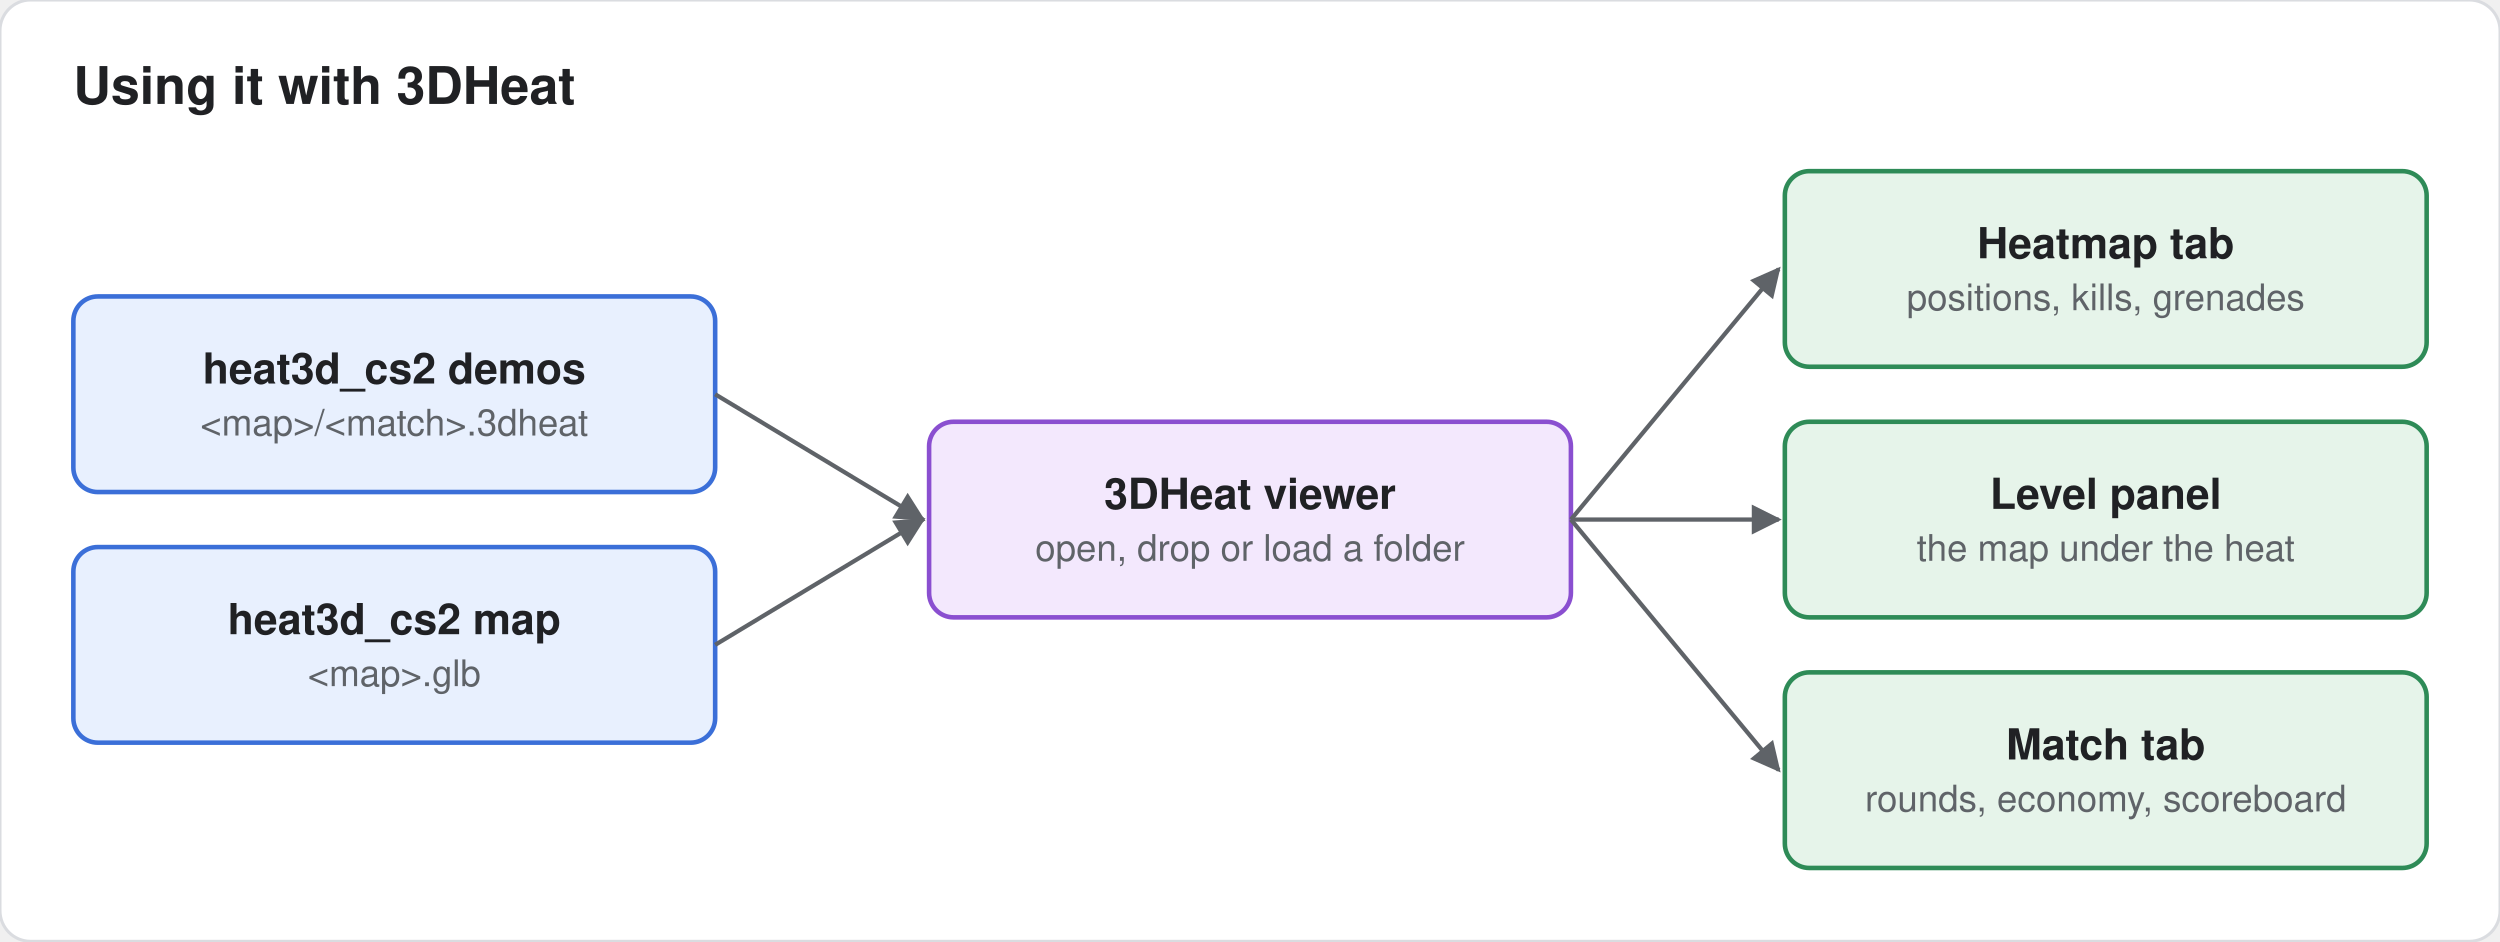
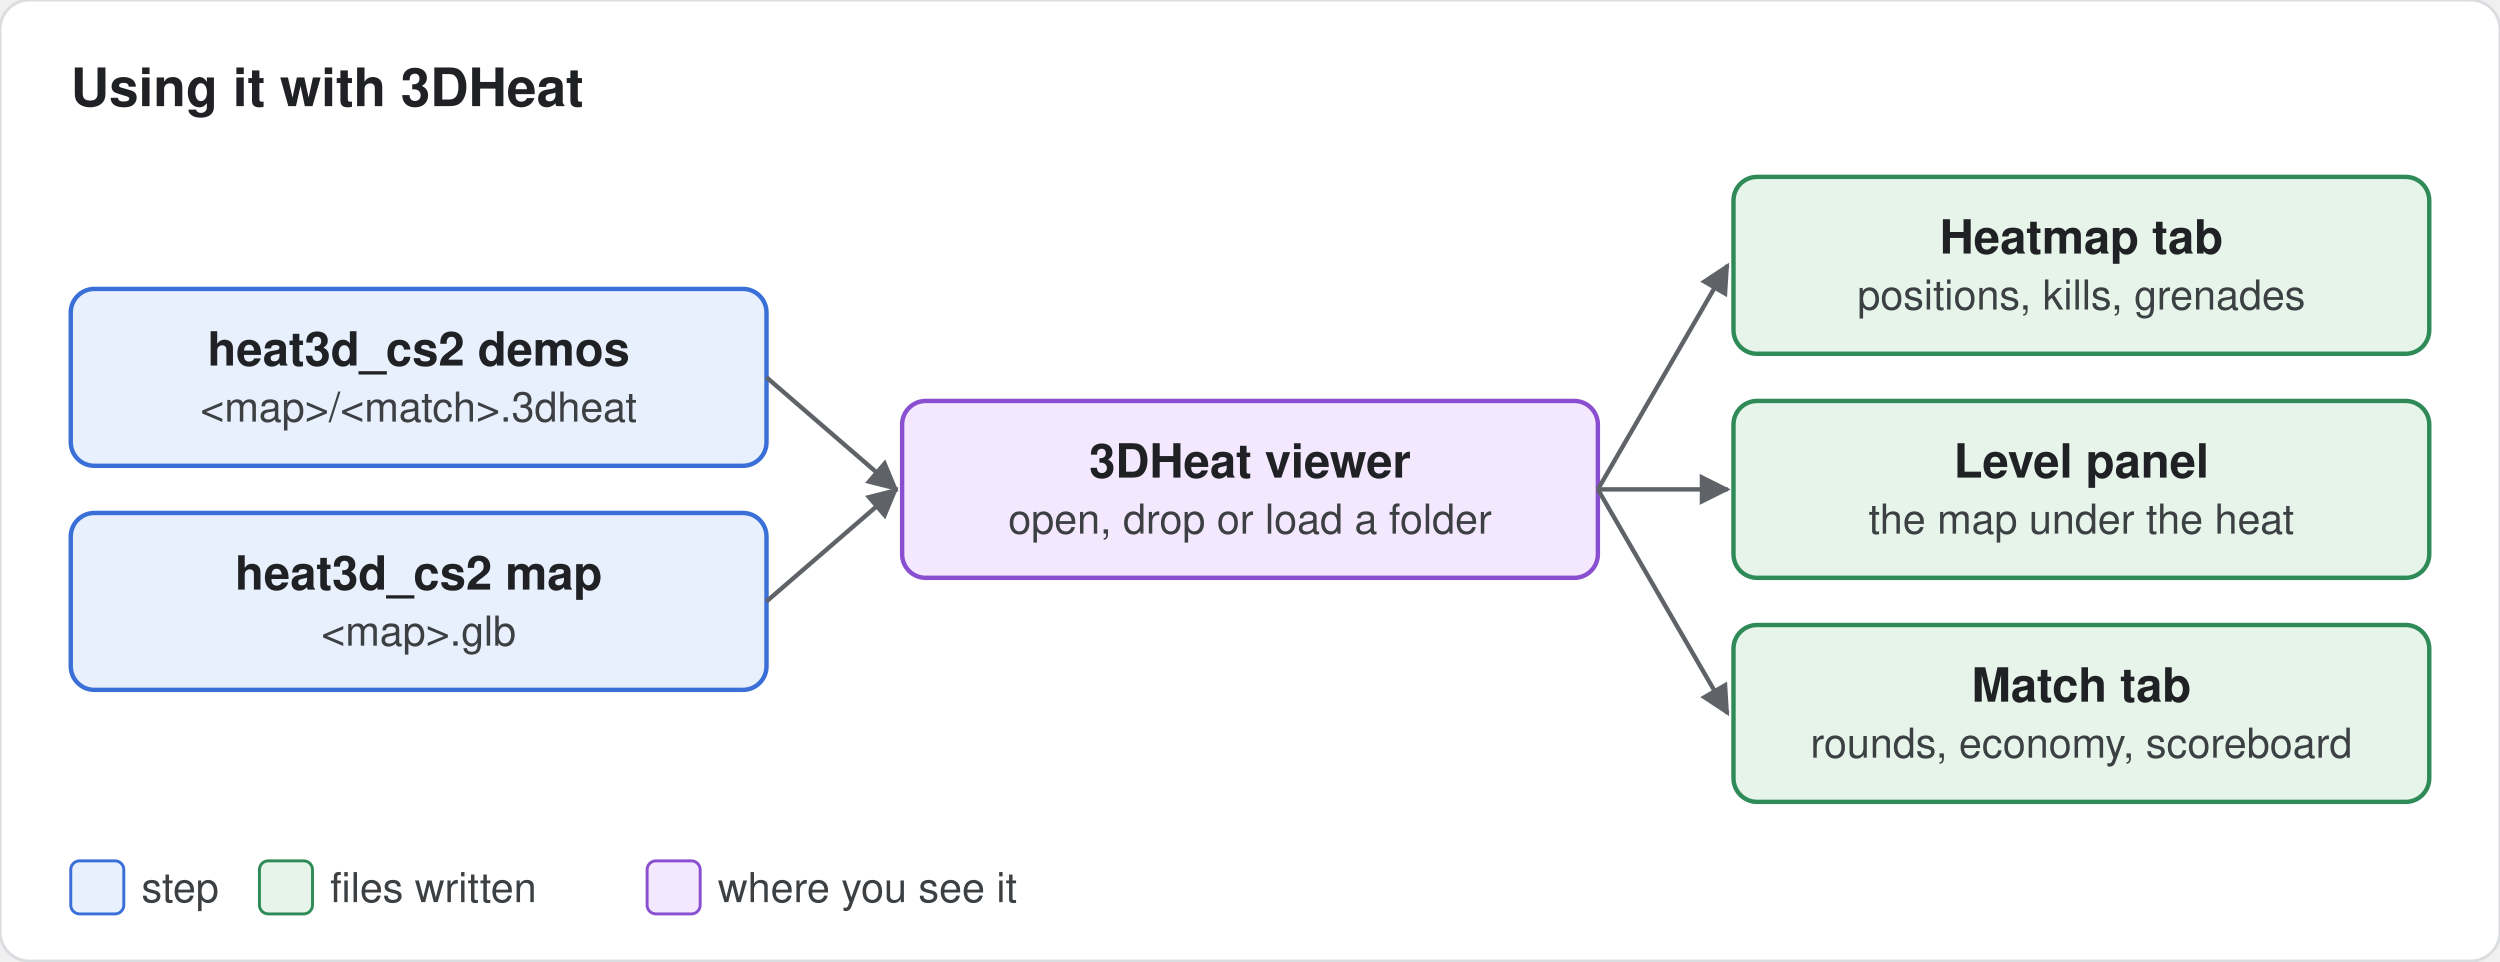
- <svg xmlns="http://www.w3.org/2000/svg" width="818" height="308" viewBox="0 0 818 308" font-family="Segoe UI,Helvetica,Arial,sans-serif">
+ <svg xmlns="http://www.w3.org/2000/svg" width="848" height="326" viewBox="0 0 848 326" font-family="Segoe UI,Helvetica,Arial,sans-serif" role="img" aria-label="Using it with 3DHeat">
  <defs>
    <marker id="a" viewBox="0 0 10 10" refX="9" refY="5" markerWidth="7" markerHeight="7" orient="auto">
      <path d="M0,0 L10,5 L0,10 z" fill="#5f6368" />
    </marker>
  </defs>
-   <rect width="818" height="308" rx="10" fill="#ffffff" stroke="#dadce0" />
-   <text x="24" y="34" font-size="17" font-weight="600" fill="#202124">Using it with 3DHeat</text>
-   <rect x="24" y="97.0" width="210" height="64" rx="8" fill="#e8f0fe" stroke="#3b6fd8" stroke-width="1.5" />
-   <text x="129.0" y="125.5" text-anchor="middle" font-weight="600" font-size="14" fill="#202124">heat3d_cs2 demos</text>
-   <text x="129.0" y="142.5" text-anchor="middle" font-size="12" fill="#5f6368">&lt;map&gt;/&lt;match&gt;.3dheat</text>
-   <rect x="24" y="179.0" width="210" height="64" rx="8" fill="#e8f0fe" stroke="#3b6fd8" stroke-width="1.5" />
-   <text x="129.0" y="207.5" text-anchor="middle" font-weight="600" font-size="14" fill="#202124">heat3d_cs2 map</text>
-   <text x="129.0" y="224.5" text-anchor="middle" font-size="12" fill="#5f6368">&lt;map&gt;.glb</text>
-   <rect x="304" y="138.0" width="210" height="64" rx="8" fill="#f3e8fd" stroke="#8a4fd0" stroke-width="1.5" />
-   <text x="409.0" y="166.5" text-anchor="middle" font-weight="600" font-size="14" fill="#202124">3DHeat viewer</text>
-   <text x="409.0" y="183.5" text-anchor="middle" font-size="12" fill="#5f6368">open, drop or load a folder</text>
-   <rect x="584" y="56.0" width="210" height="64" rx="8" fill="#e6f4ea" stroke="#2e8b57" stroke-width="1.5" />
-   <text x="689.0" y="84.5" text-anchor="middle" font-weight="600" font-size="14" fill="#202124">Heatmap tab</text>
-   <text x="689.0" y="101.5" text-anchor="middle" font-size="12" fill="#5f6368">positions, kills, grenades</text>
-   <rect x="584" y="138.0" width="210" height="64" rx="8" fill="#e6f4ea" stroke="#2e8b57" stroke-width="1.5" />
-   <text x="689.0" y="166.5" text-anchor="middle" font-weight="600" font-size="14" fill="#202124">Level panel</text>
-   <text x="689.0" y="183.5" text-anchor="middle" font-size="12" fill="#5f6368">the map under the heat</text>
-   <rect x="584" y="220.0" width="210" height="64" rx="8" fill="#e6f4ea" stroke="#2e8b57" stroke-width="1.5" />
-   <text x="689.0" y="248.5" text-anchor="middle" font-weight="600" font-size="14" fill="#202124">Match tab</text>
-   <text x="689.0" y="265.5" text-anchor="middle" font-size="12" fill="#5f6368">rounds, economy, scoreboard</text>
-   <line x1="234" y1="129.0" x2="302" y2="170.0" stroke="#5f6368" stroke-width="1.4" marker-end="url(#a)" />
-   <line x1="234" y1="211.0" x2="302" y2="170.0" stroke="#5f6368" stroke-width="1.4" marker-end="url(#a)" />
-   <line x1="514" y1="170.0" x2="582" y2="88.0" stroke="#5f6368" stroke-width="1.4" marker-end="url(#a)" />
-   <line x1="514" y1="170.0" x2="582" y2="170.0" stroke="#5f6368" stroke-width="1.4" marker-end="url(#a)" />
-   <line x1="514" y1="170.0" x2="582" y2="252.0" stroke="#5f6368" stroke-width="1.4" marker-end="url(#a)" />
+   <rect width="848" height="326" rx="10" fill="#ffffff" stroke="#dadce0" />
+   <text x="24" y="36" font-size="18" font-weight="600" fill="#202124">Using it with 3DHeat</text>
+   <rect x="24" y="98.0" width="236" height="60" rx="8" fill="#e8f0fe" stroke="#3b6fd8" stroke-width="1.5" />
+   <text x="142.0" y="124.0" text-anchor="middle" font-weight="600" font-size="16" fill="#202124">heat3d_cs2 demos</text>
+   <text x="142.0" y="143.0" text-anchor="middle" font-size="14" fill="#3c4043">&lt;map&gt;/&lt;match&gt;.3dheat</text>
+   <rect x="24" y="174.0" width="236" height="60" rx="8" fill="#e8f0fe" stroke="#3b6fd8" stroke-width="1.5" />
+   <text x="142.0" y="200.0" text-anchor="middle" font-weight="600" font-size="16" fill="#202124">heat3d_cs2 map</text>
+   <text x="142.0" y="219.0" text-anchor="middle" font-size="14" fill="#3c4043">&lt;map&gt;.glb</text>
+   <rect x="306" y="136.0" width="236" height="60" rx="8" fill="#f3e8fd" stroke="#8a4fd0" stroke-width="1.5" />
+   <text x="424.0" y="162.0" text-anchor="middle" font-weight="600" font-size="16" fill="#202124">3DHeat viewer</text>
+   <text x="424.0" y="181.0" text-anchor="middle" font-size="14" fill="#3c4043">open, drop or load a folder</text>
+   <rect x="588" y="60.0" width="236" height="60" rx="8" fill="#e6f4ea" stroke="#2e8b57" stroke-width="1.5" />
+   <text x="706.0" y="86.0" text-anchor="middle" font-weight="600" font-size="16" fill="#202124">Heatmap tab</text>
+   <text x="706.0" y="105.0" text-anchor="middle" font-size="14" fill="#3c4043">positions, kills, grenades</text>
+   <rect x="588" y="136.0" width="236" height="60" rx="8" fill="#e6f4ea" stroke="#2e8b57" stroke-width="1.5" />
+   <text x="706.0" y="162.0" text-anchor="middle" font-weight="600" font-size="16" fill="#202124">Level panel</text>
+   <text x="706.0" y="181.0" text-anchor="middle" font-size="14" fill="#3c4043">the map under the heat</text>
+   <rect x="588" y="212.0" width="236" height="60" rx="8" fill="#e6f4ea" stroke="#2e8b57" stroke-width="1.5" />
+   <text x="706.0" y="238.0" text-anchor="middle" font-weight="600" font-size="16" fill="#202124">Match tab</text>
+   <text x="706.0" y="257.0" text-anchor="middle" font-size="14" fill="#3c4043">rounds, economy, scoreboard</text>
+   <line x1="260" y1="128.0" x2="304" y2="166.0" stroke="#5f6368" stroke-width="1.5" marker-end="url(#a)" />
+   <line x1="260" y1="204.0" x2="304" y2="166.0" stroke="#5f6368" stroke-width="1.5" marker-end="url(#a)" />
+   <line x1="542" y1="166.0" x2="586" y2="90.0" stroke="#5f6368" stroke-width="1.5" marker-end="url(#a)" />
+   <line x1="542" y1="166.0" x2="586" y2="166.0" stroke="#5f6368" stroke-width="1.5" marker-end="url(#a)" />
+   <line x1="542" y1="166.0" x2="586" y2="242.0" stroke="#5f6368" stroke-width="1.5" marker-end="url(#a)" />
+   <rect x="24" y="292" width="18" height="18" rx="3" fill="#e8f0fe" stroke="#3b6fd8" />
+   <text x="48" y="306" font-size="14" fill="#3c4043">step</text>
+   <rect x="88.0" y="292" width="18" height="18" rx="3" fill="#e6f4ea" stroke="#2e8b57" />
+   <text x="112.0" y="306" font-size="14" fill="#3c4043">files written</text>
+   <rect x="219.5" y="292" width="18" height="18" rx="3" fill="#f3e8fd" stroke="#8a4fd0" />
+   <text x="243.5" y="306" font-size="14" fill="#3c4043">where you see it</text>
</svg>
